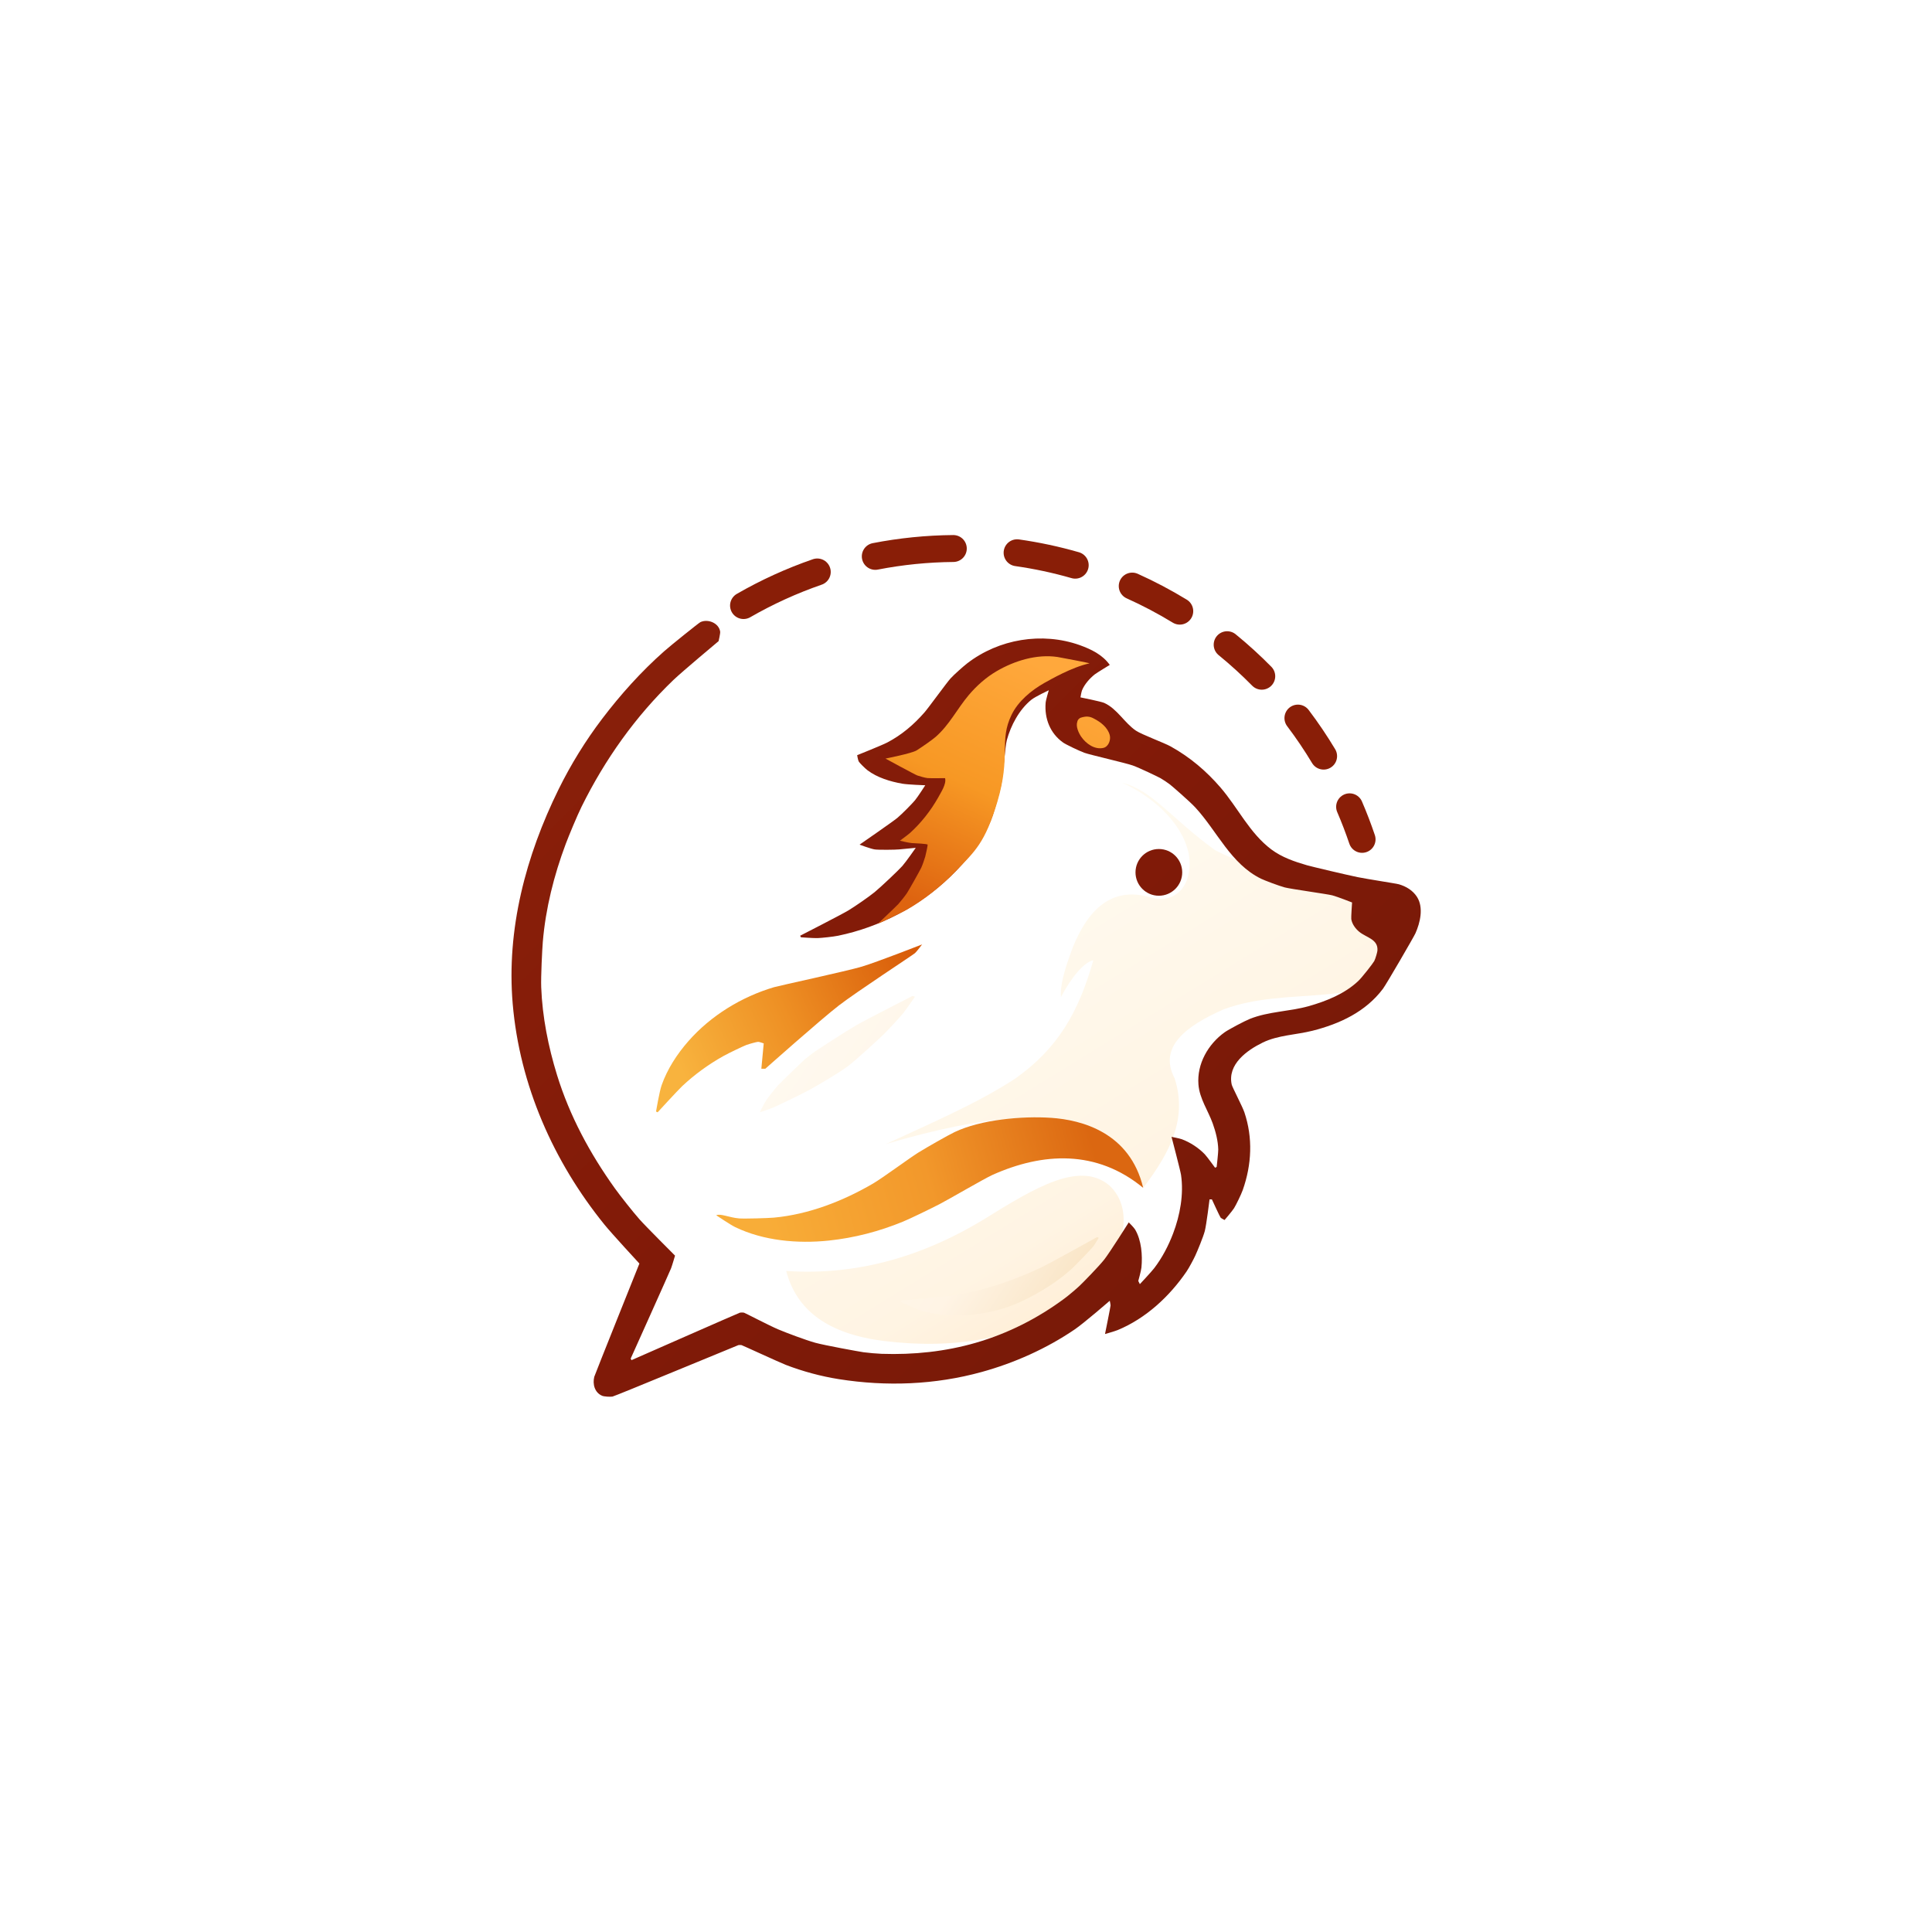
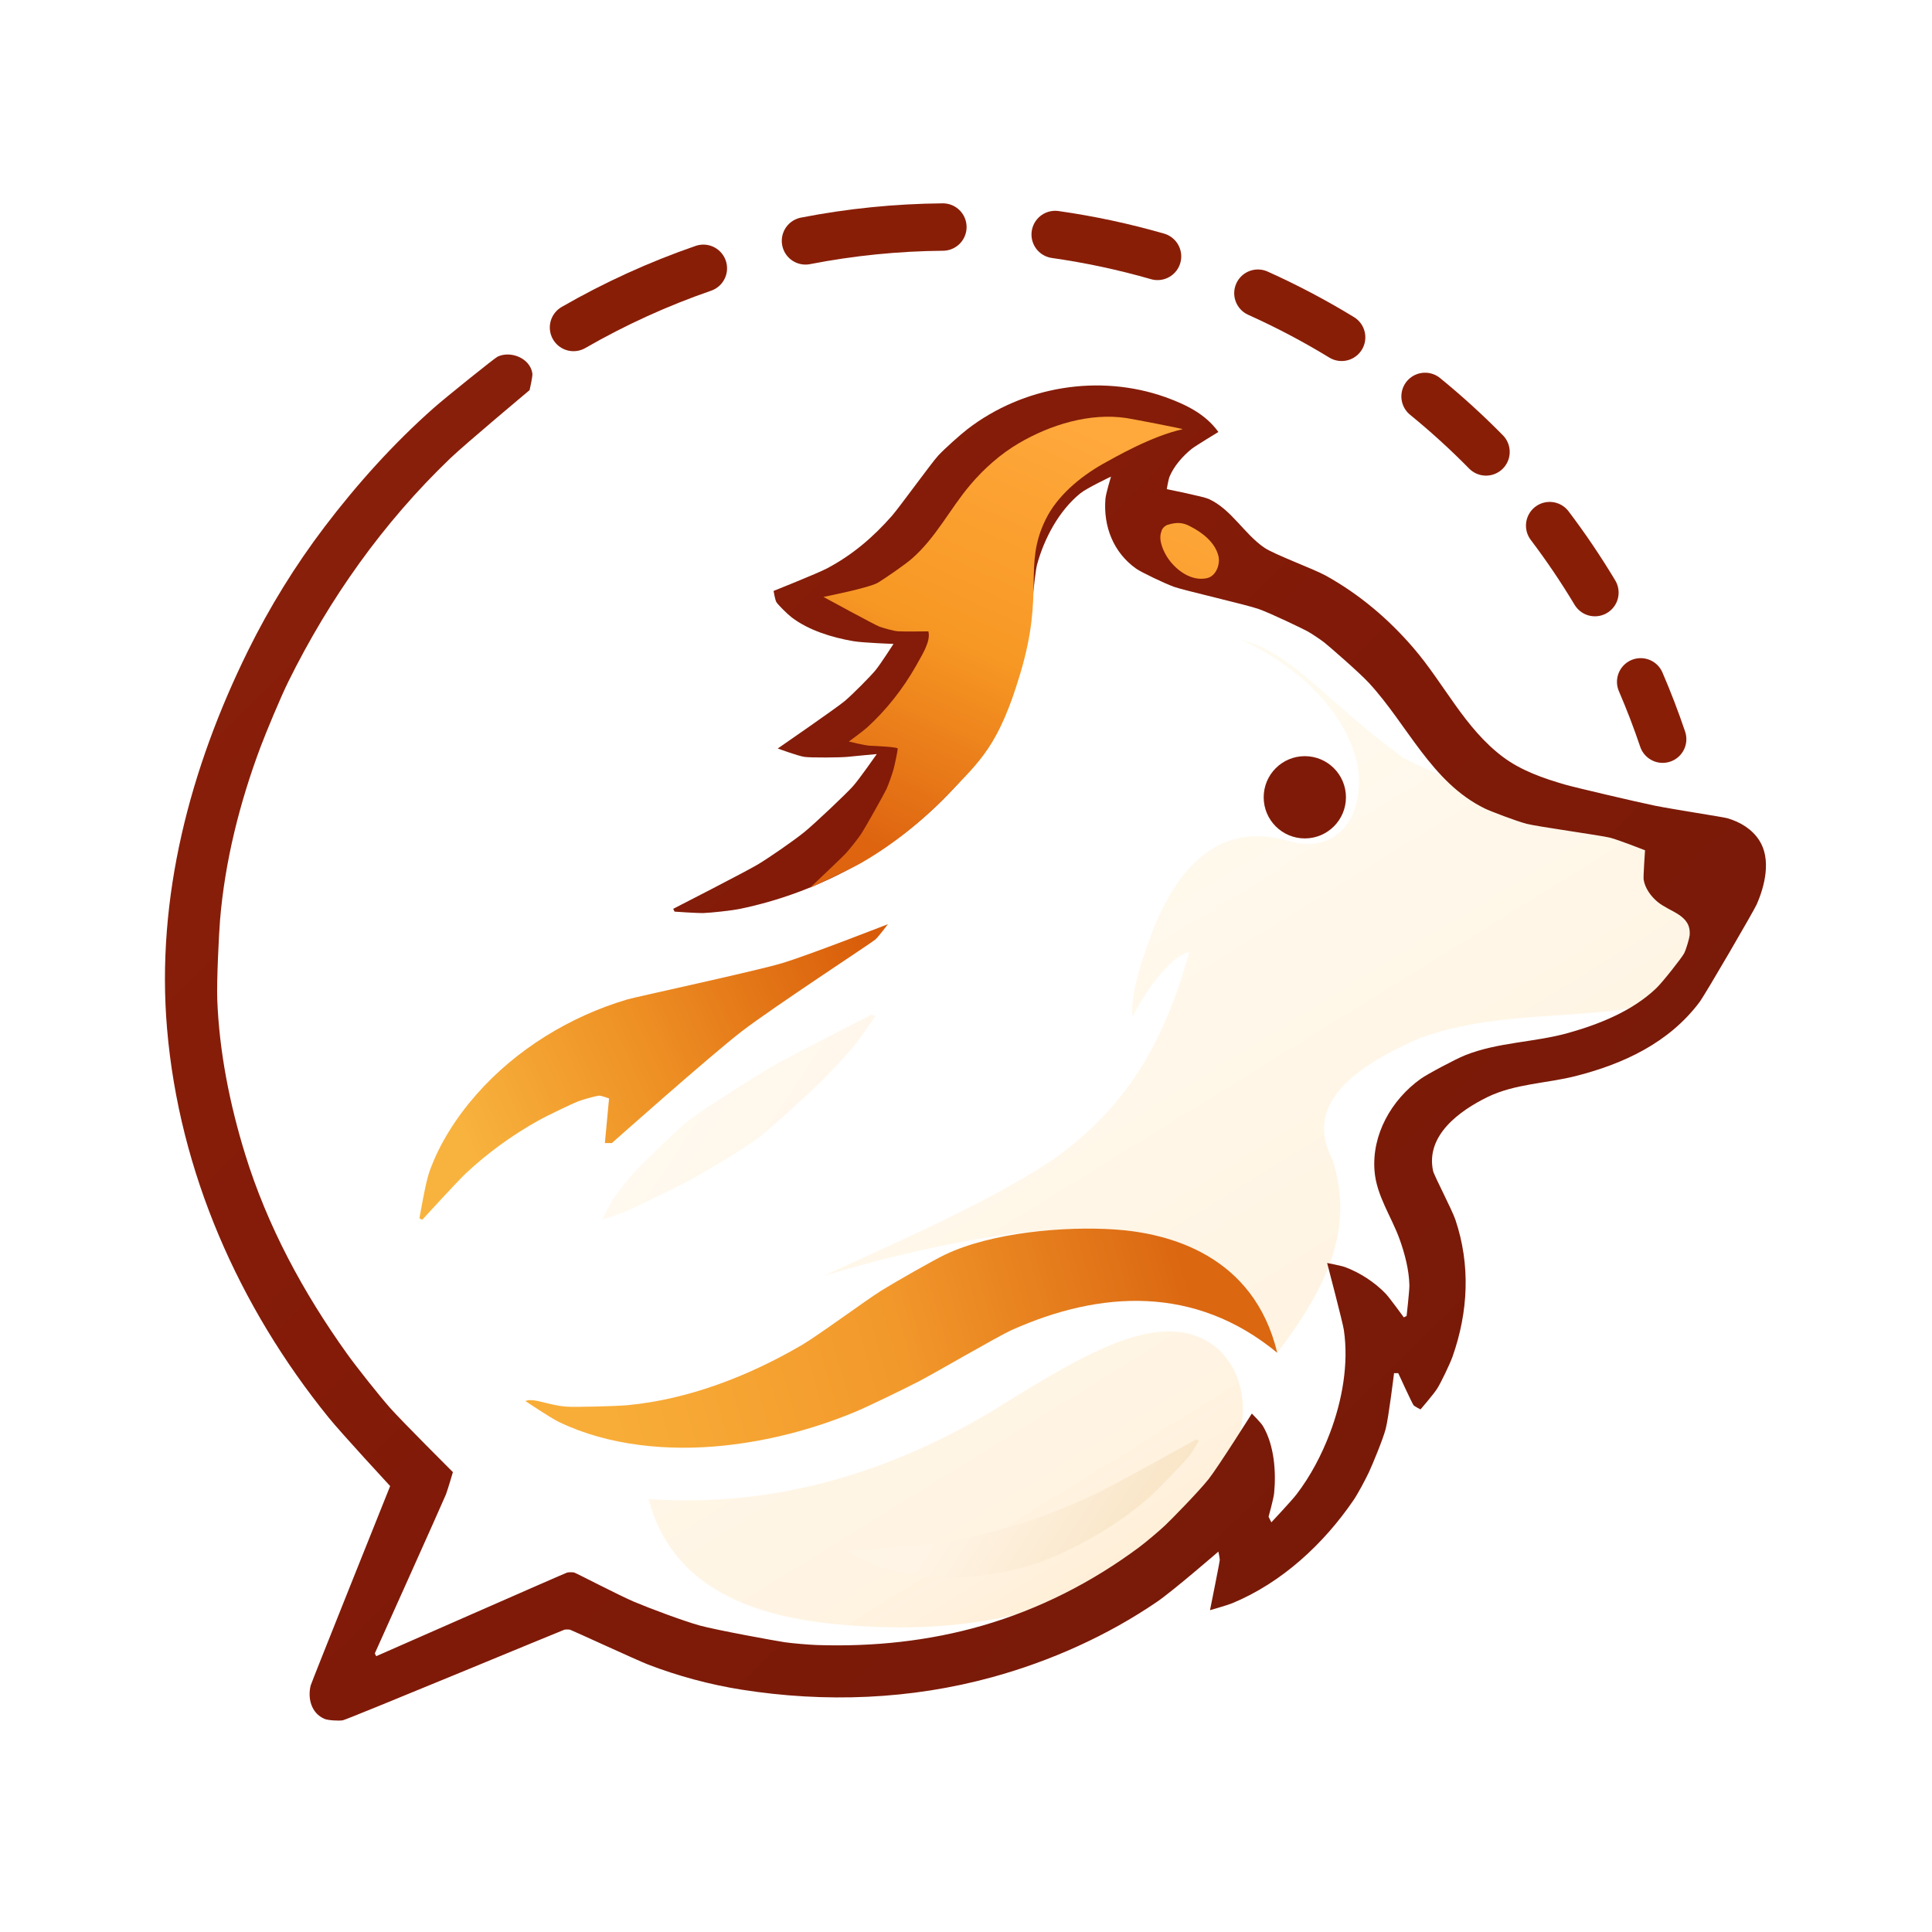
<svg xmlns="http://www.w3.org/2000/svg" xmlns:xlink="http://www.w3.org/1999/xlink" width="1254" height="1254" viewBox="0 0 1254 1254" version="1.1" id="svg40">
  <defs id="defs33">
    <linearGradient id="bgGradient" x1="0" y1="0" x2="0" y2="1">
      <stop offset="0" stop-color="#FFF3DF" stop-opacity="1" id="stop1" />
      <stop offset="0.42" stop-color="#F8B563" stop-opacity="1" id="stop2" />
      <stop offset="1" stop-color="#D94819" stop-opacity="1" id="stop3" />
    </linearGradient>
    <linearGradient id="sheen" x1="0" y1="0" x2="0" y2="1">
      <stop offset="0%" stop-color="#ffffff" stop-opacity="0.12" id="stop4" />
      <stop offset="35%" stop-color="#fff8f0" stop-opacity="0.04" id="stop5" />
      <stop offset="100%" stop-color="#ffffff" stop-opacity="0.00" id="stop6" />
    </linearGradient>
    <linearGradient id="contour" gradientUnits="userSpaceOnUse" x1="140" y1="180" x2="990" y2="1050">
      <stop offset="0" stop-color="#8A200A" stop-opacity="1" id="stop7" />
      <stop offset="0.55" stop-color="#811A08" stop-opacity="1" id="stop8" />
      <stop offset="1" stop-color="#771A08" stop-opacity="1" id="stop9" />
    </linearGradient>
    <linearGradient id="crest" gradientUnits="userSpaceOnUse" x1="560" y1="540" x2="700" y2="235">
      <stop offset="0" stop-color="#DE6410" stop-opacity="1" id="stop10" />
      <stop offset="0.48" stop-color="#F79824" stop-opacity="1" id="stop11" />
      <stop offset="1" stop-color="#FFA83C" stop-opacity="1" id="stop12" />
    </linearGradient>
    <linearGradient id="upperFur" gradientUnits="userSpaceOnUse" x1="260" y1="740" x2="560" y2="605">
      <stop offset="0" stop-color="#F8B33E" stop-opacity="1" id="stop13" />
      <stop offset="0.45" stop-color="#EE9024" stop-opacity="1" id="stop14" />
      <stop offset="1" stop-color="#D85B09" stop-opacity="1" id="stop15" />
    </linearGradient>
    <linearGradient id="lowerFur" gradientUnits="userSpaceOnUse" x1="370" y1="940" x2="780" y2="825">
      <stop offset="0" stop-color="#F8AD38" stop-opacity="1" id="stop16" />
      <stop offset="0.5" stop-color="#F2982B" stop-opacity="1" id="stop17" />
      <stop offset="1" stop-color="#DB6711" stop-opacity="1" id="stop18" />
    </linearGradient>
    <linearGradient id="peach" gradientUnits="userSpaceOnUse" x1="380" y1="780" x2="690" y2="985">
      <stop offset="0" stop-color="#FFF9EF" stop-opacity="1" id="stop19" />
      <stop offset="0.6" stop-color="#FFF4E5" stop-opacity="1" id="stop20" />
      <stop offset="1" stop-color="#F8E2C0" stop-opacity="1" id="stop21" />
    </linearGradient>
    <linearGradient id="earDepth" gradientUnits="userSpaceOnUse" x1="560" y1="260" x2="800" y2="640">
      <stop offset="0" stop-color="#3C1207" stop-opacity="0" id="stop22" />
      <stop offset="0.18" stop-color="#401508" stop-opacity="0.24" id="stop23" />
      <stop offset="0.42" stop-color="#441808" stop-opacity="0.24" id="stop24" />
      <stop offset="0.8" stop-color="#552410" stop-opacity="0.12" id="stop25" />
      <stop offset="1" stop-color="#542410" stop-opacity="0" id="stop26" />
    </linearGradient>
    <linearGradient id="ivoryPatch" x1="0.15" y1="0.0" x2="0.9" y2="1">
      <stop offset="0" stop-color="#FFFDF5" id="stop27" />
      <stop offset="0.62" stop-color="#FFF4E3" id="stop28" />
      <stop offset="1" stop-color="#FFE0B9" id="stop29" />
    </linearGradient>
    <clipPath id="collieBodyClip" clipPathUnits="userSpaceOnUse">
      <path d="M 343.00,237.00 C 343.00,237.00 340.11,247.85 338.00,250.00 C 331.29,256.84 299.96,281.62 290.00,291.00 C 281.30,299.20 259.47,321.67 252.00,331.00 C 240.85,344.93 211.37,386.43 202.00,401.00 C 196.02,410.29 182.72,436.01 178.00,446.00 C 173.60,455.32 163.38,480.27 160.00,490.00 C 156.22,500.88 147.73,529.81 145.00,541.00 C 142.96,549.34 139.04,571.48 138.00,580.00 C 136.87,589.27 135.10,613.66 135.00,623.00 C 134.88,634.92 135.56,666.16 137.00,678.00 C 138.60,691.16 145.83,725.46 149.00,738.00 C 151.18,746.64 158.60,768.77 162.00,777.00 C 166.81,788.65 180.92,818.85 187.00,830.00 C 192.64,840.34 209.28,866.33 216.00,876.00 C 221.64,884.11 237.44,904.61 244.00,912.00 C 252.85,921.97 287.00,956.00 287.00,956.00 C 287.00,956.00 245.21,1050.80 239.00,1066.00 C 238.18,1068.02 238.00,1076.00 238.00,1076.00 C 238.00,1076.00 245.08,1079.75 247.00,1079.00 C 263.59,1072.54 344.93,1028.04 369.00,1025.00 C 384.98,1022.98 421.72,1049.91 437.00,1055.00 C 451.76,1059.92 491.67,1068.72 507.00,1071.00 C 517.94,1072.63 546.96,1073.66 558.00,1073.00 C 572.41,1072.14 609.95,1067.29 624.00,1064.00 C 636.94,1060.97 669.95,1049.61 682.00,1044.00 C 695.21,1037.85 728.35,1018.74 740.00,1010.00 C 751.03,1001.72 776.95,976.41 786.00,966.00 C 792.86,958.11 813.00,926.00 813.00,926.00 C 813.00,926.00 819.00,938.35 820.00,942.00 C 820.98,945.58 822.16,955.29 822.00,959.00 C 821.75,964.70 818.00,982.82 818.00,987.00 C 818.00,988.39 820.76,991.38 822.00,992.00 C 823.16,992.58 827.07,992.90 828.00,992.00 C 832.05,988.07 849.45,968.49 854.00,961.00 C 859.29,952.30 869.96,926.74 873.00,918.00 C 874.88,912.58 877.47,897.71 878.00,892.00 C 878.56,885.96 878.84,870.01 878.00,864.00 C 876.88,856.04 869.00,828.00 869.00,828.00 C 869.00,828.00 885.28,834.04 889.00,837.00 C 893.93,840.92 908.00,859.00 908.00,859.00 C 908.00,859.00 918.00,855.00 918.00,855.00 C 918.00,855.00 919.84,824.25 918.00,816.00 C 915.34,804.09 899.53,770.12 897.00,761.00 C 896.01,757.44 897.13,747.59 898.00,744.00 C 899.10,739.47 903.48,727.93 906.00,724.00 C 908.98,719.35 918.60,708.34 923.00,705.00 C 928.71,700.65 945.15,691.14 952.00,689.00 C 966.57,684.44 1023.94,673.05 1038.00,669.00 C 1043.77,667.34 1057.97,660.28 1063.00,657.00 C 1068.02,653.73 1079.88,643.35 1084.00,639.00 C 1087.73,635.07 1096.72,623.69 1099.00,619.00 C 1100.64,615.64 1102.73,605.67 1102.00,602.00 C 1101.33,598.64 1095.51,591.33 1093.00,589.00 C 1089.58,585.83 1077.66,579.28 1075.00,577.00 C 1073.90,576.05 1072.11,572.45 1072.00,571.00 C 1071.75,567.58 1073.00,550.00 1073.00,550.00 C 1073.00,550.00 1052.21,539.57 1046.00,538.00 C 1035.99,535.47 1004.64,532.53 994.00,530.00 C 986.80,528.28 968.35,521.81 962.00,518.00 C 955.15,513.89 939.28,499.99 934.00,494.00 C 925.51,484.37 904.25,452.51 895.00,442.00 C 888.42,434.51 869.17,416.71 861.00,411.00 C 853.22,405.56 830.93,394.23 822.00,391.00 C 810.44,386.82 777.64,380.55 767.00,377.00 C 760.38,374.79 742.94,366.29 738.00,363.00 C 735.18,361.12 729.74,353.90 728.00,351.00 C 726.45,348.41 723.14,341.01 723.00,338.00 C 722.75,332.55 726.00,308.00 726.00,308.00 C 726.00,308.00 720.71,303.62 719.00,304.00 C 715.58,304.76 702.63,310.79 699.00,314.00 C 693.43,318.94 679.18,336.16 675.00,343.00 C 672.00,347.91 667.08,362.35 666.00,368.00 C 664.35,376.61 663.71,401.80 662.00,411.00 C 660.23,420.51 653.61,445.03 650.00,454.00 C 646.85,461.83 635.74,481.02 631.00,488.00 C 627.03,493.86 615.05,508.04 610.00,513.00 C 603.09,519.78 583.91,536.41 576.00,542.00 C 567.59,547.94 544.25,561.49 535.00,566.00 C 527.29,569.75 506.28,577.80 498.00,580.00 C 489.08,582.37 456.00,587.00 456.00,587.00 C 456.00,587.00 511.27,555.03 525.00,544.00 C 536.83,534.50 566.79,500.22 573.00,493.00 C 573.86,492.00 574.00,487.00 574.00,487.00 C 574.00,487.00 568.86,482.07 567.00,482.00 C 563.45,481.87 550.63,485.91 546.00,486.00 C 539.68,486.13 517.00,483.00 517.00,483.00 C 517.00,483.00 543.28,465.54 550.00,460.00 C 555.67,455.32 569.69,441.57 574.00,436.00 C 576.96,432.17 584.00,416.00 584.00,416.00 C 584.00,416.00 579.53,412.31 578.00,412.00 C 571.79,410.73 542.85,408.03 535.00,406.00 C 530.50,404.84 519.42,398.41 516.00,396.00 C 513.87,394.50 508.00,387.00 508.00,387.00 C 508.00,387.00 537.37,374.43 545.00,370.00 C 550.88,366.58 565.33,355.95 570.00,351.00 C 578.49,342.01 603.51,308.37 612.00,299.00 C 616.84,293.65 633.83,280.42 637.00,277.00 C 637.74,276.21 637.60,272.90 637.00,272.00 C 636.24,270.86 632.55,268.18 631.00,268.00 C 593.76,263.57 343.00,237.00 343.00,237.00 Z" id="path29" />
    </clipPath>
    <clipPath id="earManeClip" clipPathUnits="userSpaceOnUse">
      <path d="M 755 238 C 754 237.3 745.27 234.49 742 234 C 715.74 230.06 687.49 238.83 665 252 C 651.76 259.75 639.89 270.31 630 282 C 615.33 299.35 605.41 319.89 588 335 C 583.45 338.95 570.09 348.23 564 352 C 557.91 355.77 536 367 536 367 L 537 372 C 537 372 561.93 383.95 565 385 C 568.07 386.05 574.77 387.71 578 388 C 581.23 388.29 600 387 600 387 L 601 390 C 601 390 593.9 406.89 591 412 C 581.87 428.08 569.73 443.57 556 456 C 553.04 458.68 543 466 543 466 C 543 466 554.28 468.84 558 469 C 561.72 469.16 576 467 576 467 C 576 467 577.86 469.92 578 471 C 578.14 472.08 575.97 482.51 575 486 C 574.03 489.49 571.5 496.71 570 500 C 568.5 503.29 554.41 528.4 552 532 C 549.59 535.6 543.91 542.79 541 546 C 538.09 549.21 515 571 515 571 C 515 571 544.11 557.56 552 553 C 574.74 539.86 595.82 522.92 614 504 C 637.48 479.56 657.18 450.03 666 417 C 667.53 411.27 671.85 389.09 673 380 C 676.12 355.3 672.78 330.14 684 307 C 692.3 289.88 708.77 276.25 725 267 C 728.81 264.83 750.22 255.37 752 254 C 753.78 252.63 758 247 758 247 C 758 247 758.38 243.15 758 242 C 757.62 240.85 756 238.7 755 238 Z" id="path30" />
    </clipPath>
    <linearGradient id="innerEarAccent" gradientUnits="userSpaceOnUse" x1="734" y1="272" x2="576" y2="542">
      <stop offset="0" stop-color="#4C1A0B" stop-opacity="0.83" id="stop30" />
      <stop offset="0.32" stop-color="#6F270F" stop-opacity="0.78" id="stop31" />
      <stop offset="0.72" stop-color="#71310E" stop-opacity="0.44" id="stop32" />
      <stop offset="1" stop-color="#96390C" stop-opacity="0" id="stop33" />
    </linearGradient>
    <linearGradient xlink:href="#peach" id="linearGradient40" gradientUnits="userSpaceOnUse" x1="380" y1="780" x2="690" y2="985" gradientTransform="translate(116.0274,18.56935)" />
    <linearGradient xlink:href="#crest" id="linearGradient41" gradientUnits="userSpaceOnUse" x1="560" y1="540" x2="700" y2="235" gradientTransform="translate(-4.8618785e-8,-2.209945)" />
  </defs>
-   <g id="android-safe-zone-artwork" transform="translate(627 627) scale(0.5679235) translate(-626.5 -624.5)">
-     <path d="m 805,415 c 33,15 68,44 76,81 5.811,33 -12.686,59.005 -44,50 -48,-14 -73,20 -88,56 -11,29 -15,46 -14,58 11,-21 26,-40 37,-42 -17,60 -41,101 -89,135 -44,29 -103,54 -148,75 118,-35 189,-36 225,-22 44,20 61,49 69,72 33,-43 50,-81 36,-125 -19,-36 13,-60 56,-79 74,-27 150,0 224,-52 51,-38 55,-58 63,-90 C 1033,527 966,521 911,492 860,455 840,424 805,415 Z M 421,973 c 86,6 162,-20 226,-59 58,-36 109,-67 143,-39 32,29 17,88 -37,132 -65,44 -139,56 -221,46 -62,-8 -99,-34 -111,-80 z" fill="url(#ivoryPatch)" id="collie-ivory" clip-path="url(#collieBodyClip)" />
-     <g transform="translate(59.565,59.565) scale(0.905)" id="g40">
-       <circle cx="870" cy="506" r="29.5" fill="url(#contour)" id="circle34" />
-       <path d="M 1110.875 423.206 A 540 540 0 0 1 1126.644 464.315" fill="none" fill-rule="evenodd" stroke="#891E07" stroke-width="34" stroke-linecap="round" id="circular-dash-1" />
-       <path d="M 1045.61 311.155 A 540 540 0 0 1 1078.06 359.195" fill="none" fill-rule="evenodd" stroke="#891E07" stroke-width="34" stroke-linecap="round" id="circular-dash-2" />
-       <path d="M 956.245 218.488 A 540 540 0 0 1 999.95 258.301" fill="none" fill-rule="evenodd" stroke="#891E07" stroke-width="34" stroke-linecap="round" id="circular-dash-3" />
-       <path d="m 291,190 c -2.02,0.97 -37.11,29.13 -46,37 -28.74,25.45 -54.8,54.46 -78,85 -21.03,27.68 -39.63,57.83 -55,89 -41.41,84.02 -66.04,176.82 -58,271 8.76,102.65 51.41,199.29 116,279 9.1,11.23 44,49 44,49 0,0 -56.47,140.86 -57,143 -2.27,9.17 0.36,19.95 10,24 2.38,1 9.87,1.49 13,1 3.13,-0.49 158.04,-64.81 159,-65 0.96,-0.19 3.05,-0.2 4,0 0.95,0.2 48.6,22.16 56,25 21.42,8.22 44.35,14.42 67,18 59.97,9.48 121.33,7.15 180,-9 41.6,-11.45 82.32,-29.65 118,-54 11.43,-7.8 44,-36 44,-36 0,0 1.02,4.52 1,6 -0.02,1.48 -7,36 -7,36 0,0 12.23,-3.44 16,-5 35.52,-14.7 65.54,-42.53 87,-74 3.13,-4.59 8.65,-14.97 11,-20 2.35,-5.03 9.93,-23.18 12,-31 2.07,-7.82 6,-40 6,-40 h 3 c 0,0 10.05,21.95 11,23 0.95,1.05 5,3 5,3 0,0 9.52,-11.04 12,-15 2.48,-3.96 8.94,-17.15 11,-23 11.27,-32.01 12.88,-65.72 2,-98 -2.47,-7.33 -15.28,-31.67 -16,-35 -5.53,-25.57 19.13,-43.27 39,-53 19.48,-9.54 42.3,-9.77 63,-15 34.49,-8.72 67.11,-23.89 89,-53 4.24,-5.64 39.03,-65.57 41,-70 5.97,-13.43 10.6,-32.5 2,-46 -5.27,-8.26 -13.83,-13.35 -23,-16 -3.04,-0.88 -39.42,-6.44 -52,-9 -12.58,-2.56 -57.57,-13.14 -64,-15 -15.71,-4.55 -31.77,-10.06 -45,-20 -27.4,-20.6 -42.09,-52.5 -64,-78 -18.03,-20.97 -38.8,-38.55 -63,-52 -8.44,-4.69 -36.74,-15.07 -44,-20 -14.52,-9.86 -23.61,-27.56 -40,-35 -3.81,-1.73 -30,-7 -30,-7 0,0 1.14,-6.93 2,-9 3.16,-7.61 9.62,-14.91 16,-20 2.42,-1.93 19,-12 19,-12 -9.296,-12.989 -23.337,-19.686 -38,-25 -47.62,-16.86 -102.01,-7.78 -142,23 -4.6,3.54 -16.33,13.93 -21,19 -4.67,5.07 -28.01,37.31 -33,43 -13.63,15.54 -28.64,28.35 -47,38 -6.39,3.36 -38,16 -38,16 0,0 1.01,6.25 2,8 0.99,1.75 7.98,8.71 11,11 12.37,9.38 28.96,14.37 44,17 6.97,1.22 29,2 29,2 0,0 -9.42,14.69 -13,19 -3.58,4.31 -16.21,17.12 -22,22 -5.79,4.88 -48,34 -48,34 0,0 14.21,5.26 19,6 4.79,0.74 26.54,0.49 31,0 4.46,-0.49 21,-2 21,-2 0,0 -12.38,17.79 -17,23 -4.62,5.21 -27.4,26.83 -35,33 -7.6,6.17 -24.63,17.92 -33,23 -8.37,5.08 -61,32 -61,32 l 1,2 c 0,0 15.89,1.17 21,1 5.11,-0.17 19.76,-1.71 26,-3 52.62,-10.88 102.14,-36.9 141,-74 21.17,-20.22 40.65,-44.79 52,-72 3.65,-8.75 10.7,-33.84 13,-45 2.3,-11.16 4.9,-48.33 7,-56 5.12,-18.71 15.69,-38.6 31,-51 4.74,-3.84 22,-12 22,-12 0,0 -3.68,12 -4,16 -1.58,19.69 5.68,38.42 22,50 3.65,2.59 20.16,10.48 27,13 6.84,2.52 52.18,12.85 61,16 8.82,3.15 31.93,14.29 35,16 3.07,1.71 9.23,5.84 12,8 2.77,2.16 24.87,21.28 32,29 27.63,29.92 44.82,71.28 83,90 4.12,2.02 22.48,9.01 30,11 7.52,1.99 53.74,8.37 60,10 6.26,1.63 25,9 25,9 0,0 -1.32,18.95 -1,21 0.98,6.25 5.23,12.05 10,16 9.05,7.5 24.28,9.32 23,24 -0.17,1.95 -2.45,10.07 -4,13 -1.55,2.93 -15.21,20.43 -20,25 -17.09,16.3 -40.63,25.71 -63,32 -24.33,6.84 -50.25,6.53 -74,16 -6.8,2.71 -27.11,13.49 -32,17 -20.83,14.95 -35.09,39.9 -33,66 1.43,17.82 12.12,32.65 18,49 3.7,10.29 6.76,21.99 7,33 0.08,3.68 -2,22 -2,22 l -2,1 c 0,0 -10.37,-14.26 -13,-17 -7.82,-8.14 -18.44,-15.07 -29,-19 -3.04,-1.13 -13,-3 -13,-3 0,0 11.22,42.7 12,48 3.61,24.54 -1.26,51.01 -10,74 -5.92,15.57 -13.84,30.76 -24,44 -3.53,4.6 -18,20 -18,20 l -2,-4 c 0,0 3.59,-12.77 4,-17 1.49,-15.4 0.06,-34.31 -8,-48 -1.49,-2.53 -8,-9 -8,-9 0,0 -24.17,38.35 -31,47 -6.83,8.65 -26.61,28.84 -31,33 -4.39,4.16 -14.15,12.4 -19,16 -33.92,25.18 -71.42,44.23 -112,56 -38.64,11.21 -78.84,15.36 -119,14 -5.61,-0.19 -17.44,-1.21 -23,-2 -5.56,-0.79 -49.28,-8.75 -61,-12 -11.72,-3.25 -36.28,-12.46 -47,-17 -10.72,-4.54 -41.81,-20.73 -43,-21 -1.19,-0.27 -3.81,-0.25 -5,0 -1.19,0.25 -137,60 -137,60 l -1,-2 c 0,0 49.56,-110.19 51,-114 1.44,-3.81 5,-16 5,-16 0,0 -36.98,-36.91 -45,-46 -8.02,-9.09 -23.94,-29.14 -31,-39 C 151.64,861.2 125.93,813.6 110,762 98.95,726.2 91.42,688.51 90,651 c -0.5,-13.21 1.23,-47.71 2,-57 3.51,-42.31 14.12,-84.3 29,-124 3.86,-10.3 14.49,-35.86 20,-47 29.46,-59.56 68,-113.95 116,-160 10.81,-10.37 57,-49 57,-49 0,0 2.32,-9.85 2,-12 -1.64,-11.02 -15.64,-16.49 -25,-12 z" fill="url(#contour)" fill-rule="evenodd" id="path34" />
-       <path d="M 836.358 144.455 A 540 540 0 0 1 896.402 176.117" fill="none" fill-rule="evenodd" stroke="#891E07" stroke-width="34" stroke-linecap="round" id="circular-dash-5" />
-       <path d="M 345.506 169.054 A 540 540 0 0 1 438.623 126.617" fill="none" fill-rule="evenodd" stroke="#891E07" stroke-width="34" stroke-linecap="round" id="circular-dash-6" />
-       <path d="M 690.965 102.37 A 540 540 0 0 1 764.37 118.07" fill="none" fill-rule="evenodd" stroke="#891E07" stroke-width="34" stroke-linecap="round" id="circular-dash-7" />
-       <path d="M 511.88 106.938 A 540 540 0 0 1 610.42 97.019" fill="none" fill-rule="evenodd" stroke="#891E07" stroke-width="34" stroke-linecap="round" id="circular-dash-8" />
-       <path d="M 782.351,242.028 C 783.543,241.764 745.27,234.49 742,234 c -26.26,-3.94 -54.51,4.83 -77,18 -13.24,7.75 -25.11,18.31 -35,30 -14.67,17.35 -24.59,37.89 -42,53 -4.55,3.95 -17.91,13.23 -24,17 -6.09,3.77 -39.24,10.287 -39.24,10.287 0,0 37.17,20.299 40.24,21.349 3.07,1.05 9.77,3.013 13,3.303 3.23,0.29 22,0.061 22,0.061 2.07,7.417 -5.478,18.356 -9,25 -9.13,16.08 -21.27,31.57 -35,44 -2.96,2.68 -13,10 -13,10 0,0 11.28,2.84 15,3 3.72,0.16 19.86,0.92 20,2 0.14,1.08 -2.03,11.51 -3,15 -0.97,3.49 -3.5,10.71 -5,14 -1.5,3.29 -15.59,28.4 -18,32 -2.41,3.6 -8.09,10.79 -11,14 -2.91,3.21 -26,25 -26,25 0,0 29.11,-13.44 37,-18 22.74,-13.14 43.82,-30.08 62,-49 23.48,-24.44 36.466,-34.994 52,-87 17.532,-58.697 1.854,-76.701 18,-110 8.3,-17.12 24.77,-30.75 41,-40 8.988,-4.957 34.986,-20.009 57.351,-24.972 z" fill="url(#crest)" fill-rule="evenodd" id="path35" />
-       <path id="clean-ear-fold" d="m 741,276 c -36,17 -52,53 -64,98 46.983,64.309 -30.696,140.688 -119,179 79.998,-14.235 83.853,-72.772 112.158,-127.616 C 688.158,380.384 701,323 741,276 Z" fill="url(#innerEarAccent)" clip-path="url(#earManeClip)" />
-       <path d="m 771,310.79 c 0,0 -3.372,1.486 -4,5 -2.12,5.99 1.73,14.25 5,19 6,8.69 17,16.59 28,14 6.47,-1.53 9.51,-10.05 8,-16 -2.47,-9.72 -11.53,-16.67 -20,-21 -5.385,-3.002 -10.085,-3.29 -17,-1 z" fill="url(#crest)" fill-rule="evenodd" id="path36" style="fill:url(#linearGradient41)" />
-       <path d="M 571 597 C 571 597 513.88 619.34 495 625 C 476.12 630.66 390.2 649.16 384 651 C 342.97 663.18 304.33 686.81 276 719 C 261.66 735.29 249.2 754.41 242 775 C 239.29 782.75 235 808 235 808 L 237 809 C 237 809 262.47 781.21 268 776 C 283.61 761.29 301.29 748.48 320 738 C 326.84 734.17 345.46 725.31 349 724 C 352.54 722.69 362.23 719.98 364 720 C 365.77 720.02 371 722 371 722 L 368 754 L 373 754 C 373 754 443.54 691.3 466 674 C 488.46 656.7 559.45 610.34 562 608 C 564.55 605.66 571 597 571 597 Z" fill="url(#upperFur)" fill-rule="evenodd" id="path37" />
-       <path d="M 850.199,904.329 C 833.412,834.216 772.206,818.598 734.14,815.988 697.21,813.458 645.29,818.15 612,834 c -7.79,3.71 -35.09,19.2 -46,26 -10.91,6.8 -45.06,32.04 -57,39 -37.92,22.1 -80.98,38.88 -125,43 -7.37,0.69 -37.58,1.54 -44,1 -12.995,-1.093 -23.154,-6.465 -29,-4 0,0 17.8,12.01 24,15 35.89,17.31 78.81,21.07 118,17 32.29,-3.35 64.03,-11.64 94,-24 9.53,-3.93 34.97,-16.32 46,-22 11.03,-5.68 56.88,-32.48 67,-37 63.209,-28.235 131.216,-32.298 190.259,16.438 0,0 0.11,0.601 -0.06,-0.109 z" fill="url(#lowerFur)" fill-rule="evenodd" id="path38" />
-       <path d="M 562 663 L 559 662 C 559 662 500.98 691.52 488 699 C 475.02 706.48 439.27 729.71 436 732 C 432.73 734.29 426.02 739.39 423 742 C 419.98 744.61 392.95 770.63 389 775 C 385.05 779.37 376.26 790.54 374 794 C 371.74 797.46 366 809 366 809 C 366 809 378.95 804.7 383 803 C 387.05 801.3 418.85 786.15 430 780 C 441.15 773.85 466.22 759.03 477 751 C 487.78 742.97 516.86 716.03 523 710 C 529.14 703.97 543.04 688.87 547 684 C 550.96 679.13 562 663 562 663 Z" fill="url(#peach)" fill-rule="evenodd" id="path39" />
-       <path d="m 794.027,967.569 -2,-1 c 0,0 -59.65,33.19 -72,39 -33.42,15.72 -68.54,27.73 -105,34 -13.09,2.25 -70,7 -70,7 l -1,2 c 0,0 19.41,9.07 26,11 33.41,9.78 71.07,6.83 104,-3 5.76,-1.72 17.57,-6.42 23,-9 22.6,-10.74 44.42,-24.17 63,-41 5.52,-5 25.04,-25.51 27,-28 1.96,-2.49 7,-11 7,-11 z" fill="url(#peach)" fill-rule="evenodd" id="path40" style="opacity:1;fill:url(#linearGradient40)" />
-     </g>
+   <path d="m 805,415 c 33,15 68,44 76,81 5.811,33 -12.686,59.005 -44,50 -48,-14 -73,20 -88,56 -11,29 -15,46 -14,58 11,-21 26,-40 37,-42 -17,60 -41,101 -89,135 -44,29 -103,54 -148,75 118,-35 189,-36 225,-22 44,20 61,49 69,72 33,-43 50,-81 36,-125 -19,-36 13,-60 56,-79 74,-27 150,0 224,-52 51,-38 55,-58 63,-90 C 1033,527 966,521 911,492 860,455 840,424 805,415 Z M 421,973 c 86,6 162,-20 226,-59 58,-36 109,-67 143,-39 32,29 17,88 -37,132 -65,44 -139,56 -221,46 -62,-8 -99,-34 -111,-80 z" fill="url(#ivoryPatch)" id="collie-ivory" clip-path="url(#collieBodyClip)" />
+   <g transform="translate(59.565,59.565) scale(0.905)" id="g40">
+     <circle cx="870" cy="506" r="29.5" fill="url(#contour)" id="circle34" />
+     <path d="M 1110.875 423.206 A 540 540 0 0 1 1126.644 464.315" fill="none" fill-rule="evenodd" stroke="#891E07" stroke-width="34" stroke-linecap="round" id="circular-dash-1" />
+     <path d="M 1045.61 311.155 A 540 540 0 0 1 1078.06 359.195" fill="none" fill-rule="evenodd" stroke="#891E07" stroke-width="34" stroke-linecap="round" id="circular-dash-2" />
+     <path d="M 956.245 218.488 A 540 540 0 0 1 999.95 258.301" fill="none" fill-rule="evenodd" stroke="#891E07" stroke-width="34" stroke-linecap="round" id="circular-dash-3" />
+     <path d="m 291,190 c -2.02,0.97 -37.11,29.13 -46,37 -28.74,25.45 -54.8,54.46 -78,85 -21.03,27.68 -39.63,57.83 -55,89 -41.41,84.02 -66.04,176.82 -58,271 8.76,102.65 51.41,199.29 116,279 9.1,11.23 44,49 44,49 0,0 -56.47,140.86 -57,143 -2.27,9.17 0.36,19.95 10,24 2.38,1 9.87,1.49 13,1 3.13,-0.49 158.04,-64.81 159,-65 0.96,-0.19 3.05,-0.2 4,0 0.95,0.2 48.6,22.16 56,25 21.42,8.22 44.35,14.42 67,18 59.97,9.48 121.33,7.15 180,-9 41.6,-11.45 82.32,-29.65 118,-54 11.43,-7.8 44,-36 44,-36 0,0 1.02,4.52 1,6 -0.02,1.48 -7,36 -7,36 0,0 12.23,-3.44 16,-5 35.52,-14.7 65.54,-42.53 87,-74 3.13,-4.59 8.65,-14.97 11,-20 2.35,-5.03 9.93,-23.18 12,-31 2.07,-7.82 6,-40 6,-40 h 3 c 0,0 10.05,21.95 11,23 0.95,1.05 5,3 5,3 0,0 9.52,-11.04 12,-15 2.48,-3.96 8.94,-17.15 11,-23 11.27,-32.01 12.88,-65.72 2,-98 -2.47,-7.33 -15.28,-31.67 -16,-35 -5.53,-25.57 19.13,-43.27 39,-53 19.48,-9.54 42.3,-9.77 63,-15 34.49,-8.72 67.11,-23.89 89,-53 4.24,-5.64 39.03,-65.57 41,-70 5.97,-13.43 10.6,-32.5 2,-46 -5.27,-8.26 -13.83,-13.35 -23,-16 -3.04,-0.88 -39.42,-6.44 -52,-9 -12.58,-2.56 -57.57,-13.14 -64,-15 -15.71,-4.55 -31.77,-10.06 -45,-20 -27.4,-20.6 -42.09,-52.5 -64,-78 -18.03,-20.97 -38.8,-38.55 -63,-52 -8.44,-4.69 -36.74,-15.07 -44,-20 -14.52,-9.86 -23.61,-27.56 -40,-35 -3.81,-1.73 -30,-7 -30,-7 0,0 1.14,-6.93 2,-9 3.16,-7.61 9.62,-14.91 16,-20 2.42,-1.93 19,-12 19,-12 -9.296,-12.989 -23.337,-19.686 -38,-25 -47.62,-16.86 -102.01,-7.78 -142,23 -4.6,3.54 -16.33,13.93 -21,19 -4.67,5.07 -28.01,37.31 -33,43 -13.63,15.54 -28.64,28.35 -47,38 -6.39,3.36 -38,16 -38,16 0,0 1.01,6.25 2,8 0.99,1.75 7.98,8.71 11,11 12.37,9.38 28.96,14.37 44,17 6.97,1.22 29,2 29,2 0,0 -9.42,14.69 -13,19 -3.58,4.31 -16.21,17.12 -22,22 -5.79,4.88 -48,34 -48,34 0,0 14.21,5.26 19,6 4.79,0.74 26.54,0.49 31,0 4.46,-0.49 21,-2 21,-2 0,0 -12.38,17.79 -17,23 -4.62,5.21 -27.4,26.83 -35,33 -7.6,6.17 -24.63,17.92 -33,23 -8.37,5.08 -61,32 -61,32 l 1,2 c 0,0 15.89,1.17 21,1 5.11,-0.17 19.76,-1.71 26,-3 52.62,-10.88 102.14,-36.9 141,-74 21.17,-20.22 40.65,-44.79 52,-72 3.65,-8.75 10.7,-33.84 13,-45 2.3,-11.16 4.9,-48.33 7,-56 5.12,-18.71 15.69,-38.6 31,-51 4.74,-3.84 22,-12 22,-12 0,0 -3.68,12 -4,16 -1.58,19.69 5.68,38.42 22,50 3.65,2.59 20.16,10.48 27,13 6.84,2.52 52.18,12.85 61,16 8.82,3.15 31.93,14.29 35,16 3.07,1.71 9.23,5.84 12,8 2.77,2.16 24.87,21.28 32,29 27.63,29.92 44.82,71.28 83,90 4.12,2.02 22.48,9.01 30,11 7.52,1.99 53.74,8.37 60,10 6.26,1.63 25,9 25,9 0,0 -1.32,18.95 -1,21 0.98,6.25 5.23,12.05 10,16 9.05,7.5 24.28,9.32 23,24 -0.17,1.95 -2.45,10.07 -4,13 -1.55,2.93 -15.21,20.43 -20,25 -17.09,16.3 -40.63,25.71 -63,32 -24.33,6.84 -50.25,6.53 -74,16 -6.8,2.71 -27.11,13.49 -32,17 -20.83,14.95 -35.09,39.9 -33,66 1.43,17.82 12.12,32.65 18,49 3.7,10.29 6.76,21.99 7,33 0.08,3.68 -2,22 -2,22 l -2,1 c 0,0 -10.37,-14.26 -13,-17 -7.82,-8.14 -18.44,-15.07 -29,-19 -3.04,-1.13 -13,-3 -13,-3 0,0 11.22,42.7 12,48 3.61,24.54 -1.26,51.01 -10,74 -5.92,15.57 -13.84,30.76 -24,44 -3.53,4.6 -18,20 -18,20 l -2,-4 c 0,0 3.59,-12.77 4,-17 1.49,-15.4 0.06,-34.31 -8,-48 -1.49,-2.53 -8,-9 -8,-9 0,0 -24.17,38.35 -31,47 -6.83,8.65 -26.61,28.84 -31,33 -4.39,4.16 -14.15,12.4 -19,16 -33.92,25.18 -71.42,44.23 -112,56 -38.64,11.21 -78.84,15.36 -119,14 -5.61,-0.19 -17.44,-1.21 -23,-2 -5.56,-0.79 -49.28,-8.75 -61,-12 -11.72,-3.25 -36.28,-12.46 -47,-17 -10.72,-4.54 -41.81,-20.73 -43,-21 -1.19,-0.27 -3.81,-0.25 -5,0 -1.19,0.25 -137,60 -137,60 l -1,-2 c 0,0 49.56,-110.19 51,-114 1.44,-3.81 5,-16 5,-16 0,0 -36.98,-36.91 -45,-46 -8.02,-9.09 -23.94,-29.14 -31,-39 C 151.64,861.2 125.93,813.6 110,762 98.95,726.2 91.42,688.51 90,651 c -0.5,-13.21 1.23,-47.71 2,-57 3.51,-42.31 14.12,-84.3 29,-124 3.86,-10.3 14.49,-35.86 20,-47 29.46,-59.56 68,-113.95 116,-160 10.81,-10.37 57,-49 57,-49 0,0 2.32,-9.85 2,-12 -1.64,-11.02 -15.64,-16.49 -25,-12 z" fill="url(#contour)" fill-rule="evenodd" id="path34" />
+     <path d="M 836.358 144.455 A 540 540 0 0 1 896.402 176.117" fill="none" fill-rule="evenodd" stroke="#891E07" stroke-width="34" stroke-linecap="round" id="circular-dash-5" />
+     <path d="M 345.506 169.054 A 540 540 0 0 1 438.623 126.617" fill="none" fill-rule="evenodd" stroke="#891E07" stroke-width="34" stroke-linecap="round" id="circular-dash-6" />
+     <path d="M 690.965 102.37 A 540 540 0 0 1 764.37 118.07" fill="none" fill-rule="evenodd" stroke="#891E07" stroke-width="34" stroke-linecap="round" id="circular-dash-7" />
+     <path d="M 511.88 106.938 A 540 540 0 0 1 610.42 97.019" fill="none" fill-rule="evenodd" stroke="#891E07" stroke-width="34" stroke-linecap="round" id="circular-dash-8" />
+     <path d="M 782.351,242.028 C 783.543,241.764 745.27,234.49 742,234 c -26.26,-3.94 -54.51,4.83 -77,18 -13.24,7.75 -25.11,18.31 -35,30 -14.67,17.35 -24.59,37.89 -42,53 -4.55,3.95 -17.91,13.23 -24,17 -6.09,3.77 -39.24,10.287 -39.24,10.287 0,0 37.17,20.299 40.24,21.349 3.07,1.05 9.77,3.013 13,3.303 3.23,0.29 22,0.061 22,0.061 2.07,7.417 -5.478,18.356 -9,25 -9.13,16.08 -21.27,31.57 -35,44 -2.96,2.68 -13,10 -13,10 0,0 11.28,2.84 15,3 3.72,0.16 19.86,0.92 20,2 0.14,1.08 -2.03,11.51 -3,15 -0.97,3.49 -3.5,10.71 -5,14 -1.5,3.29 -15.59,28.4 -18,32 -2.41,3.6 -8.09,10.79 -11,14 -2.91,3.21 -26,25 -26,25 0,0 29.11,-13.44 37,-18 22.74,-13.14 43.82,-30.08 62,-49 23.48,-24.44 36.466,-34.994 52,-87 17.532,-58.697 1.854,-76.701 18,-110 8.3,-17.12 24.77,-30.75 41,-40 8.988,-4.957 34.986,-20.009 57.351,-24.972 z" fill="url(#crest)" fill-rule="evenodd" id="path35" />
+     <path id="clean-ear-fold" d="m 741,276 c -36,17 -52,53 -64,98 46.983,64.309 -30.696,140.688 -119,179 79.998,-14.235 83.853,-72.772 112.158,-127.616 C 688.158,380.384 701,323 741,276 Z" fill="url(#innerEarAccent)" clip-path="url(#earManeClip)" />
+     <path d="m 771,310.79 c 0,0 -3.372,1.486 -4,5 -2.12,5.99 1.73,14.25 5,19 6,8.69 17,16.59 28,14 6.47,-1.53 9.51,-10.05 8,-16 -2.47,-9.72 -11.53,-16.67 -20,-21 -5.385,-3.002 -10.085,-3.29 -17,-1 z" fill="url(#crest)" fill-rule="evenodd" id="path36" style="fill:url(#linearGradient41)" />
+     <path d="M 571 597 C 571 597 513.88 619.34 495 625 C 476.12 630.66 390.2 649.16 384 651 C 342.97 663.18 304.33 686.81 276 719 C 261.66 735.29 249.2 754.41 242 775 C 239.29 782.75 235 808 235 808 L 237 809 C 237 809 262.47 781.21 268 776 C 283.61 761.29 301.29 748.48 320 738 C 326.84 734.17 345.46 725.31 349 724 C 352.54 722.69 362.23 719.98 364 720 C 365.77 720.02 371 722 371 722 L 368 754 L 373 754 C 373 754 443.54 691.3 466 674 C 488.46 656.7 559.45 610.34 562 608 C 564.55 605.66 571 597 571 597 Z" fill="url(#upperFur)" fill-rule="evenodd" id="path37" />
+     <path d="M 850.199,904.329 C 833.412,834.216 772.206,818.598 734.14,815.988 697.21,813.458 645.29,818.15 612,834 c -7.79,3.71 -35.09,19.2 -46,26 -10.91,6.8 -45.06,32.04 -57,39 -37.92,22.1 -80.98,38.88 -125,43 -7.37,0.69 -37.58,1.54 -44,1 -12.995,-1.093 -23.154,-6.465 -29,-4 0,0 17.8,12.01 24,15 35.89,17.31 78.81,21.07 118,17 32.29,-3.35 64.03,-11.64 94,-24 9.53,-3.93 34.97,-16.32 46,-22 11.03,-5.68 56.88,-32.48 67,-37 63.209,-28.235 131.216,-32.298 190.259,16.438 0,0 0.11,0.601 -0.06,-0.109 z" fill="url(#lowerFur)" fill-rule="evenodd" id="path38" />
+     <path d="M 562 663 L 559 662 C 559 662 500.98 691.52 488 699 C 475.02 706.48 439.27 729.71 436 732 C 432.73 734.29 426.02 739.39 423 742 C 419.98 744.61 392.95 770.63 389 775 C 385.05 779.37 376.26 790.54 374 794 C 371.74 797.46 366 809 366 809 C 366 809 378.95 804.7 383 803 C 387.05 801.3 418.85 786.15 430 780 C 441.15 773.85 466.22 759.03 477 751 C 487.78 742.97 516.86 716.03 523 710 C 529.14 703.97 543.04 688.87 547 684 C 550.96 679.13 562 663 562 663 Z" fill="url(#peach)" fill-rule="evenodd" id="path39" />
+     <path d="m 794.027,967.569 -2,-1 c 0,0 -59.65,33.19 -72,39 -33.42,15.72 -68.54,27.73 -105,34 -13.09,2.25 -70,7 -70,7 l -1,2 c 0,0 19.41,9.07 26,11 33.41,9.78 71.07,6.83 104,-3 5.76,-1.72 17.57,-6.42 23,-9 22.6,-10.74 44.42,-24.17 63,-41 5.52,-5 25.04,-25.51 27,-28 1.96,-2.49 7,-11 7,-11 z" fill="url(#peach)" fill-rule="evenodd" id="path40" style="opacity:1;fill:url(#linearGradient40)" />
  </g>
</svg>
